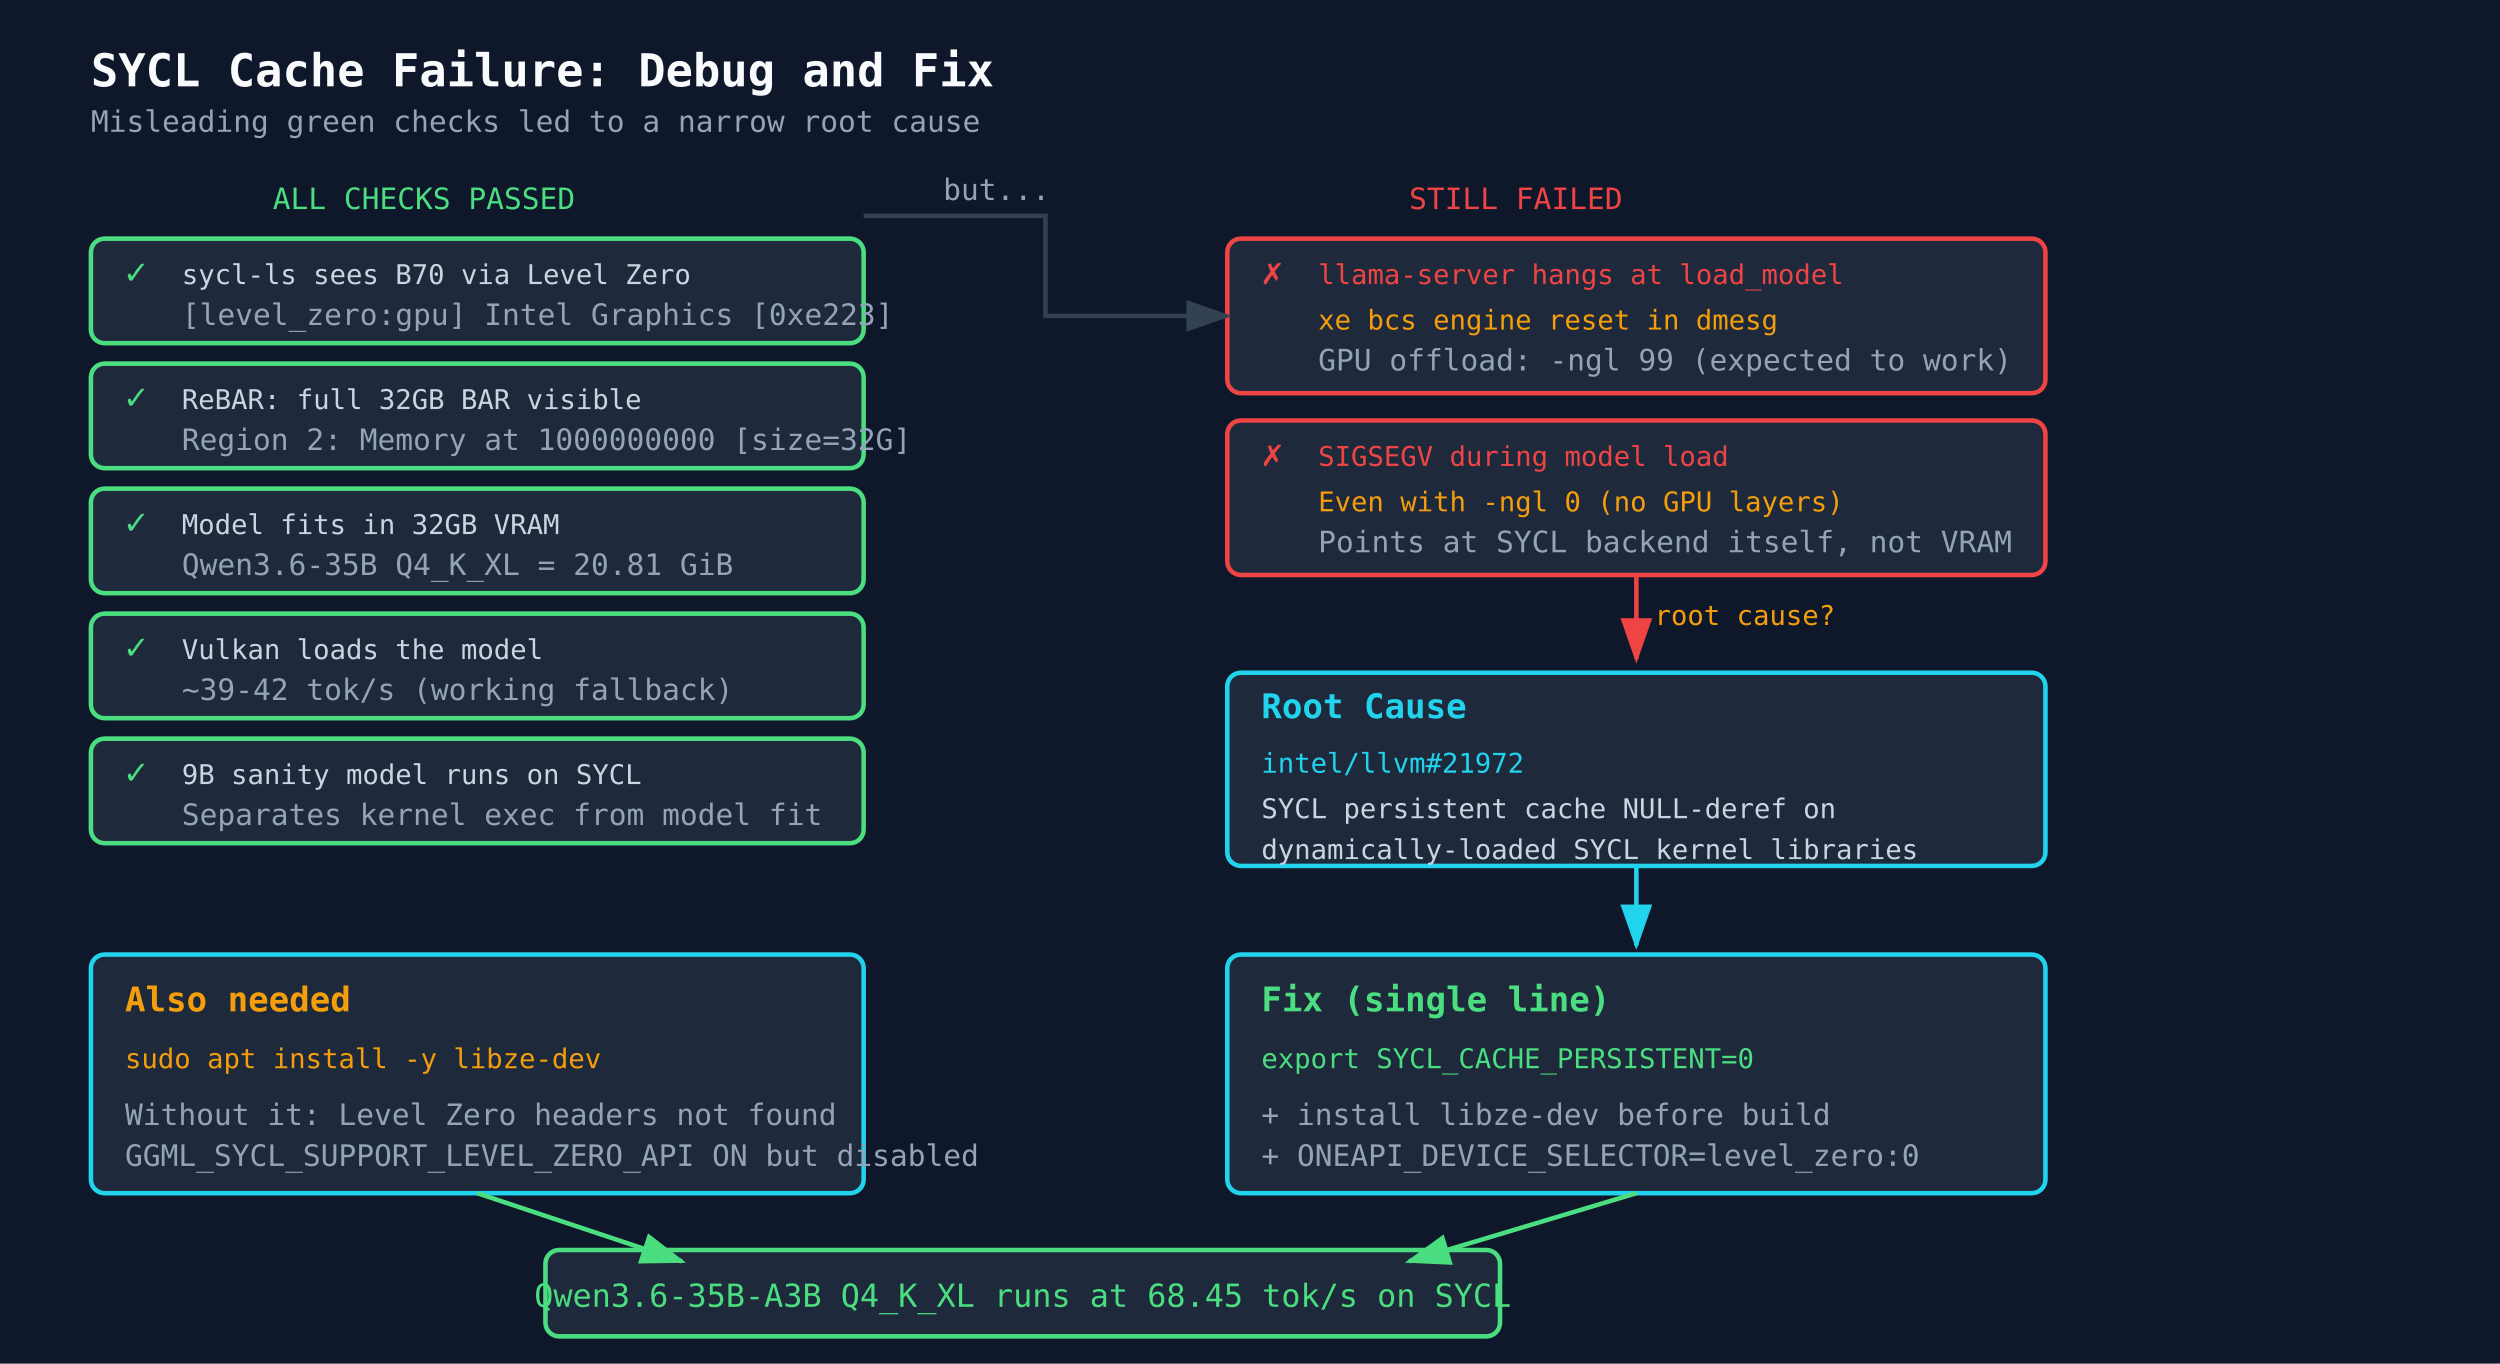
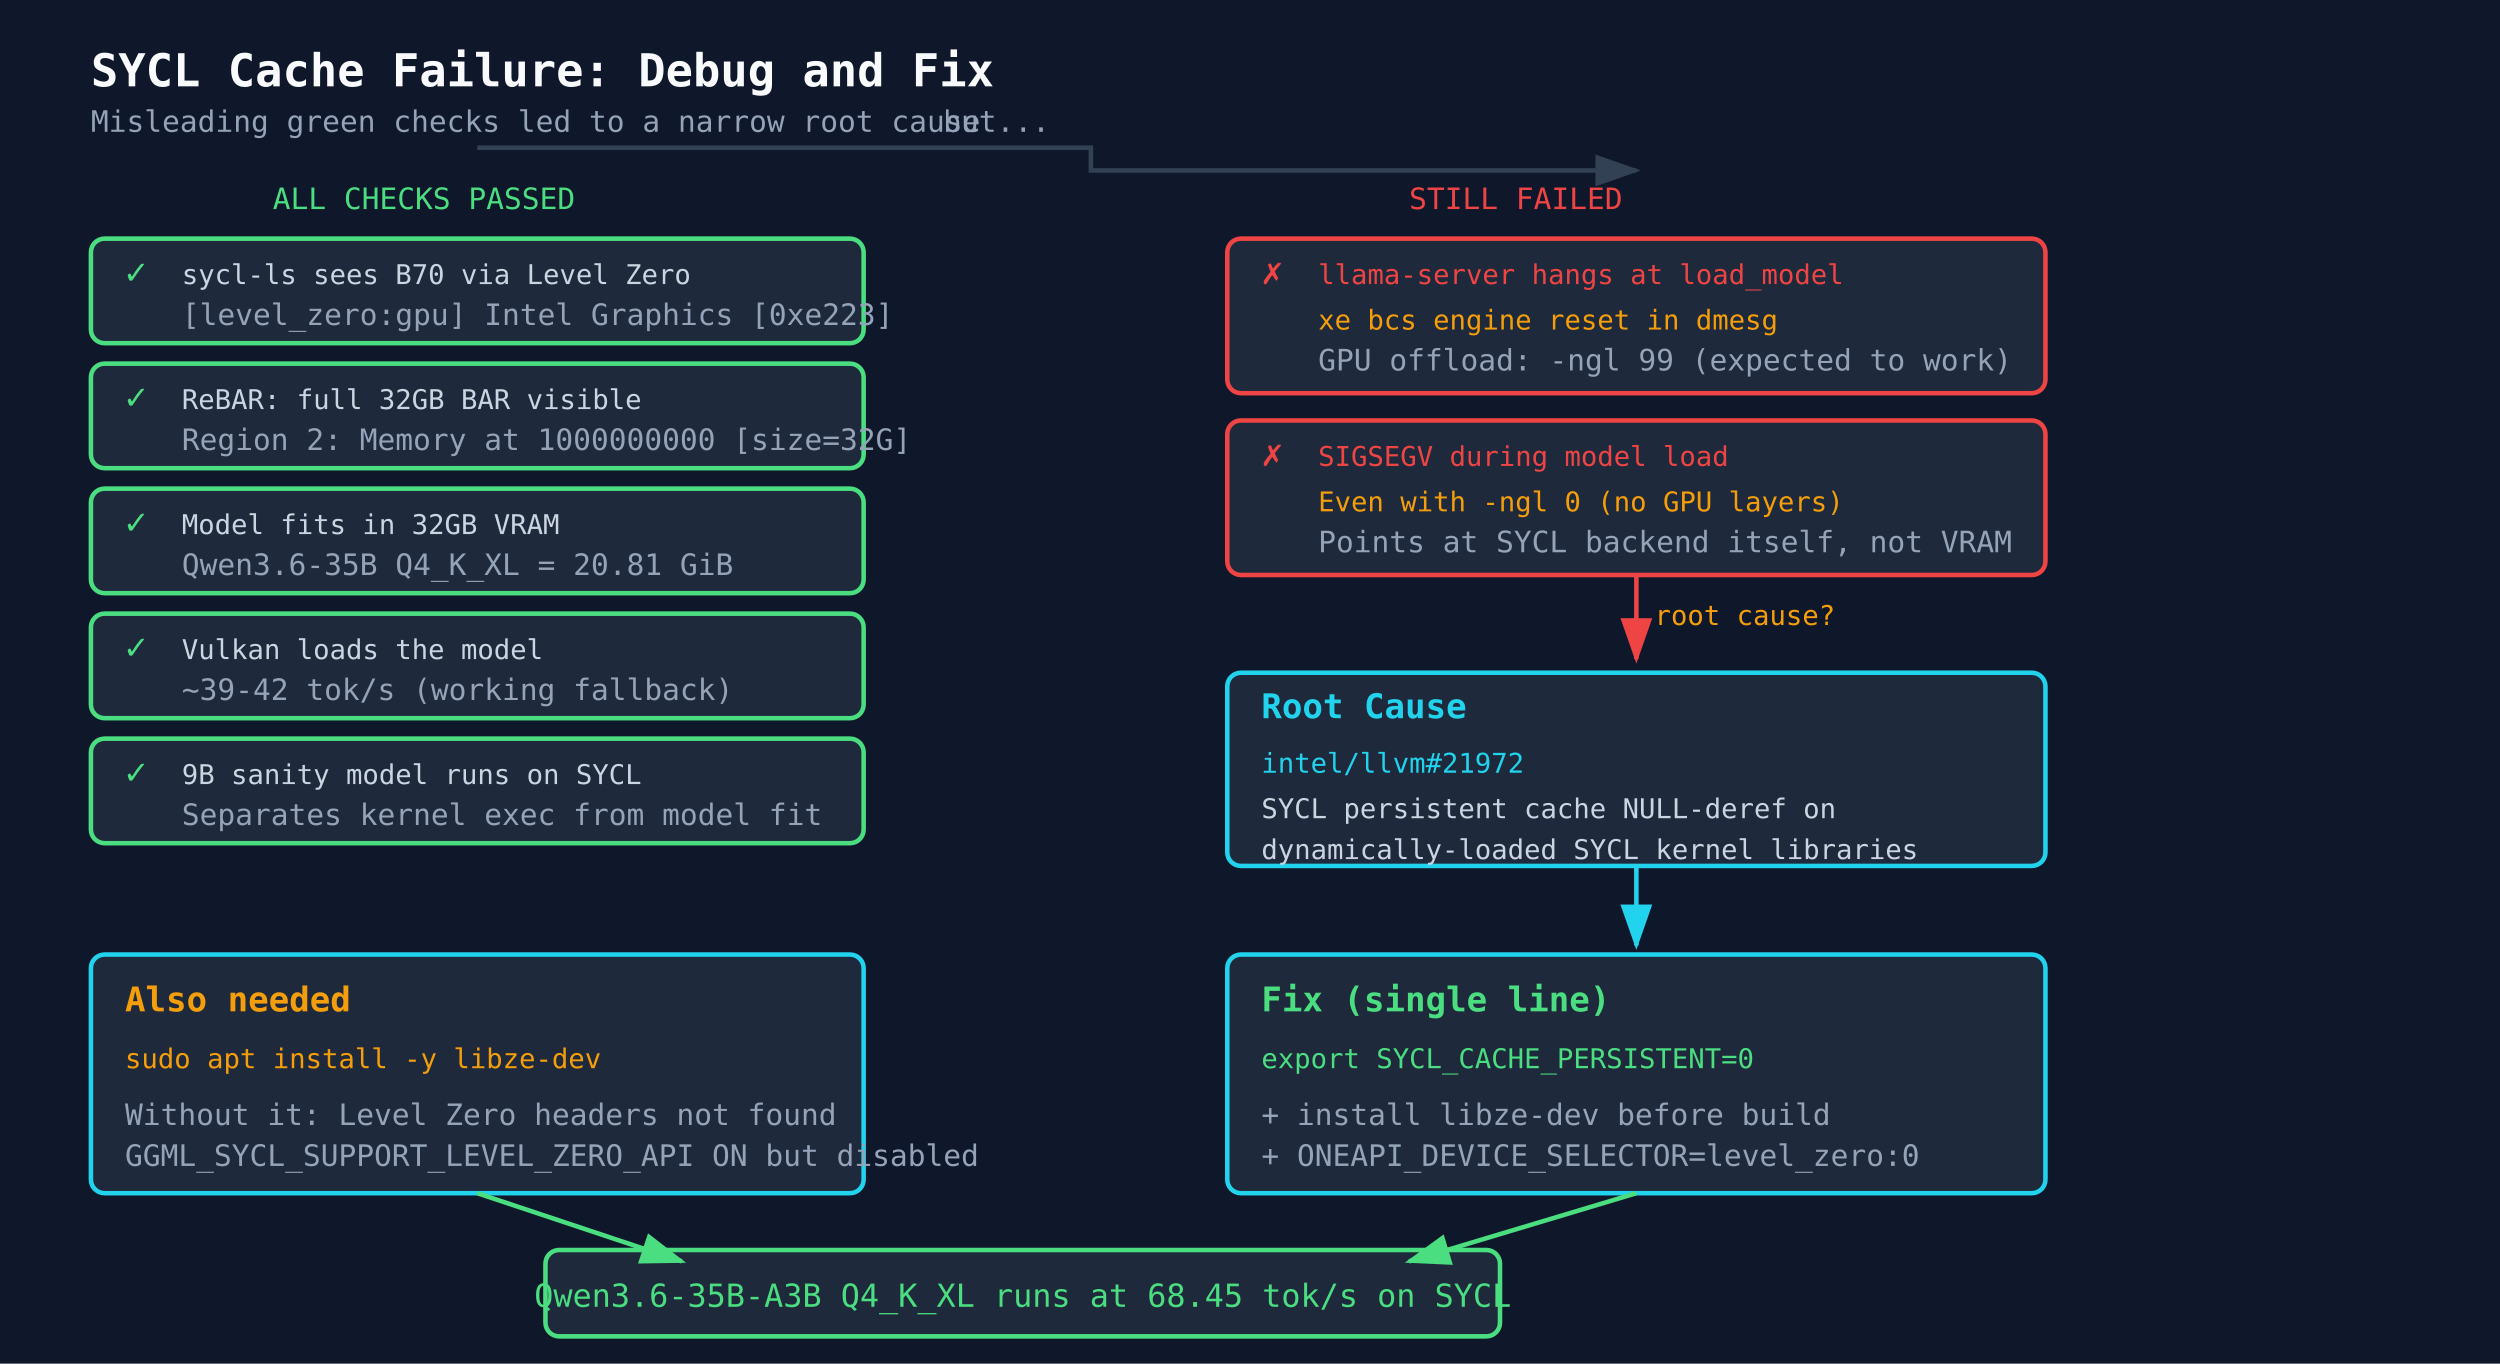
<svg xmlns="http://www.w3.org/2000/svg" viewBox="0 0 1100 600">
  <defs>
    <style>
      .bg { fill: #0f172a; }
      .title { fill: #f8fafc; font-family: monospace; font-size: 20px; font-weight: bold; }
      .sub { fill: #94a3b8; font-family: monospace; font-size: 13px; }
      .code { fill: #cbd5e1; font-family: monospace; font-size: 12px; }
      .code-r { fill: #ef4444; font-family: monospace; font-size: 12px; }
      .code-g { fill: #4ade80; font-family: monospace; font-size: 12px; }
      .code-a { fill: #f59e0b; font-family: monospace; font-size: 12px; }
      .box { fill: #1e293b; stroke: #334155; stroke-width: 2; rx: 6; }
      .box-ok { fill: #1e293b; stroke: #4ade80; stroke-width: 2; rx: 6; }
      .box-fail { fill: #1e293b; stroke: #ef4444; stroke-width: 2; rx: 6; }
      .box-fix { fill: #1e293b; stroke: #22d3ee; stroke-width: 2; rx: 6; }
      .arr { stroke: #334155; stroke-width: 2; fill: none; marker-end: url(#ah2); }
      .arr-r { stroke: #ef4444; stroke-width: 2; fill: none; marker-end: url(#ah-r); }
      .arr-g { stroke: #4ade80; stroke-width: 2; fill: none; marker-end: url(#ah-g2); }
      .arr-c { stroke: #22d3ee; stroke-width: 2; fill: none; marker-end: url(#ah-c); }
      .check { fill: #4ade80; font-family: monospace; font-size: 16px; font-weight: bold; }
      .x-mark { fill: #ef4444; font-family: monospace; font-size: 16px; font-weight: bold; }
    </style>
    <marker id="ah2" markerWidth="10" markerHeight="7" refX="9" refY="3.5" orient="auto">
      <polygon points="0 0, 10 3.5, 0 7" fill="#334155" />
    </marker>
    <marker id="ah-r" markerWidth="10" markerHeight="7" refX="9" refY="3.5" orient="auto">
      <polygon points="0 0, 10 3.5, 0 7" fill="#ef4444" />
    </marker>
    <marker id="ah-g2" markerWidth="10" markerHeight="7" refX="9" refY="3.5" orient="auto">
      <polygon points="0 0, 10 3.5, 0 7" fill="#4ade80" />
    </marker>
    <marker id="ah-c" markerWidth="10" markerHeight="7" refX="9" refY="3.5" orient="auto">
      <polygon points="0 0, 10 3.5, 0 7" fill="#22d3ee" />
    </marker>
  </defs>
  <rect width="1100" height="600" class="bg" />
  <text x="40" y="38" class="title">SYCL Cache Failure: Debug and Fix</text>
  <text x="40" y="58" class="sub">Misleading green checks led to a narrow root cause</text>
  <text x="120" y="92" class="sub" style="fill:#4ade80;">ALL CHECKS PASSED</text>
  <rect x="40" y="105" width="340" height="46" class="box-ok" />
  <text x="55" y="125" class="check">✓</text>
  <text x="80" y="125" class="code">sycl-ls sees B70 via Level Zero</text>
  <text x="80" y="143" class="sub">[level_zero:gpu] Intel Graphics [0xe223]</text>
  <rect x="40" y="160" width="340" height="46" class="box-ok" />
  <text x="55" y="180" class="check">✓</text>
  <text x="80" y="180" class="code">ReBAR: full 32GB BAR visible</text>
  <text x="80" y="198" class="sub">Region 2: Memory at 1000000000 [size=32G]</text>
  <rect x="40" y="215" width="340" height="46" class="box-ok" />
  <text x="55" y="235" class="check">✓</text>
  <text x="80" y="235" class="code">Model fits in 32GB VRAM</text>
  <text x="80" y="253" class="sub">Qwen3.6-35B Q4_K_XL = 20.81 GiB</text>
  <rect x="40" y="270" width="340" height="46" class="box-ok" />
  <text x="55" y="290" class="check">✓</text>
  <text x="80" y="290" class="code">Vulkan loads the model</text>
  <text x="80" y="308" class="sub">~39-42 tok/s (working fallback)</text>
  <rect x="40" y="325" width="340" height="46" class="box-ok" />
  <text x="55" y="345" class="check">✓</text>
  <text x="80" y="345" class="code">9B sanity model runs on SYCL</text>
  <text x="80" y="363" class="sub">Separates kernel exec from model fit</text>
  <text x="620" y="92" class="sub" style="fill:#ef4444;">STILL FAILED</text>
  <rect x="540" y="105" width="360" height="68" class="box-fail" />
  <text x="555" y="125" class="x-mark">✗</text>
  <text x="580" y="125" class="code-r">llama-server hangs at load_model</text>
  <text x="580" y="145" class="code-a">xe bcs engine reset in dmesg</text>
  <text x="580" y="163" class="sub">GPU offload: -ngl 99 (expected to work)</text>
  <rect x="540" y="185" width="360" height="68" class="box-fail" />
  <text x="555" y="205" class="x-mark">✗</text>
  <text x="580" y="205" class="code-r">SIGSEGV during model load</text>
  <text x="580" y="225" class="code-a">Even with -ngl 0 (no GPU layers)</text>
  <text x="580" y="243" class="sub">Points at SYCL backend itself, not VRAM</text>
-   <path d="M 380 95 L 460 95 L 460 139 L 540 139" class="arr" />
-   <text x="415" y="88" class="sub">but...</text>
+   <path d="M 210 65 L 480 65 L 480 75 L 720 75" class="arr" />
+   <text x="415" y="58" class="sub">but...</text>
  <path d="M 720 253 L 720 290" class="arr-r" />
  <text x="728" y="275" class="code-a">root cause?</text>
  <rect x="540" y="296" width="360" height="85" class="box-fix" />
  <text x="555" y="316" class="title" style="font-size:15px; fill:#22d3ee;">Root Cause</text>
  <text x="555" y="340" class="code" style="fill:#22d3ee;">intel/llvm#21972</text>
  <text x="555" y="360" class="code">SYCL persistent cache NULL-deref on</text>
  <text x="555" y="378" class="code">dynamically-loaded SYCL kernel libraries</text>
  <path d="M 720 381 L 720 416" class="arr-c" />
  <rect x="540" y="420" width="360" height="105" class="box-fix" />
  <text x="555" y="445" class="title" style="font-size:15px; fill:#4ade80;">Fix (single line)</text>
  <text x="555" y="470" class="code-g">export SYCL_CACHE_PERSISTENT=0</text>
  <text x="555" y="495" class="sub">+ install libze-dev before build</text>
  <text x="555" y="513" class="sub">+ ONEAPI_DEVICE_SELECTOR=level_zero:0</text>
  <rect x="40" y="420" width="340" height="105" class="box-fix" />
  <text x="55" y="445" class="title" style="font-size:15px; fill:#f59e0b;">Also needed</text>
  <text x="55" y="470" class="code-a">sudo apt install -y libze-dev</text>
  <text x="55" y="495" class="sub">Without it: Level Zero headers not found</text>
  <text x="55" y="513" class="sub">GGML_SYCL_SUPPORT_LEVEL_ZERO_API ON but disabled</text>
  <rect x="240" y="550" width="420" height="38" class="box-ok" />
  <text x="450" y="575" class="code-g" style="font-size:14px;" text-anchor="middle">Qwen3.6-35B-A3B Q4_K_XL runs at 68.45 tok/s on SYCL</text>
  <path d="M 210 525 L 300 555" class="arr-g" />
  <path d="M 720 525 L 620 555" class="arr-g" />
</svg>
